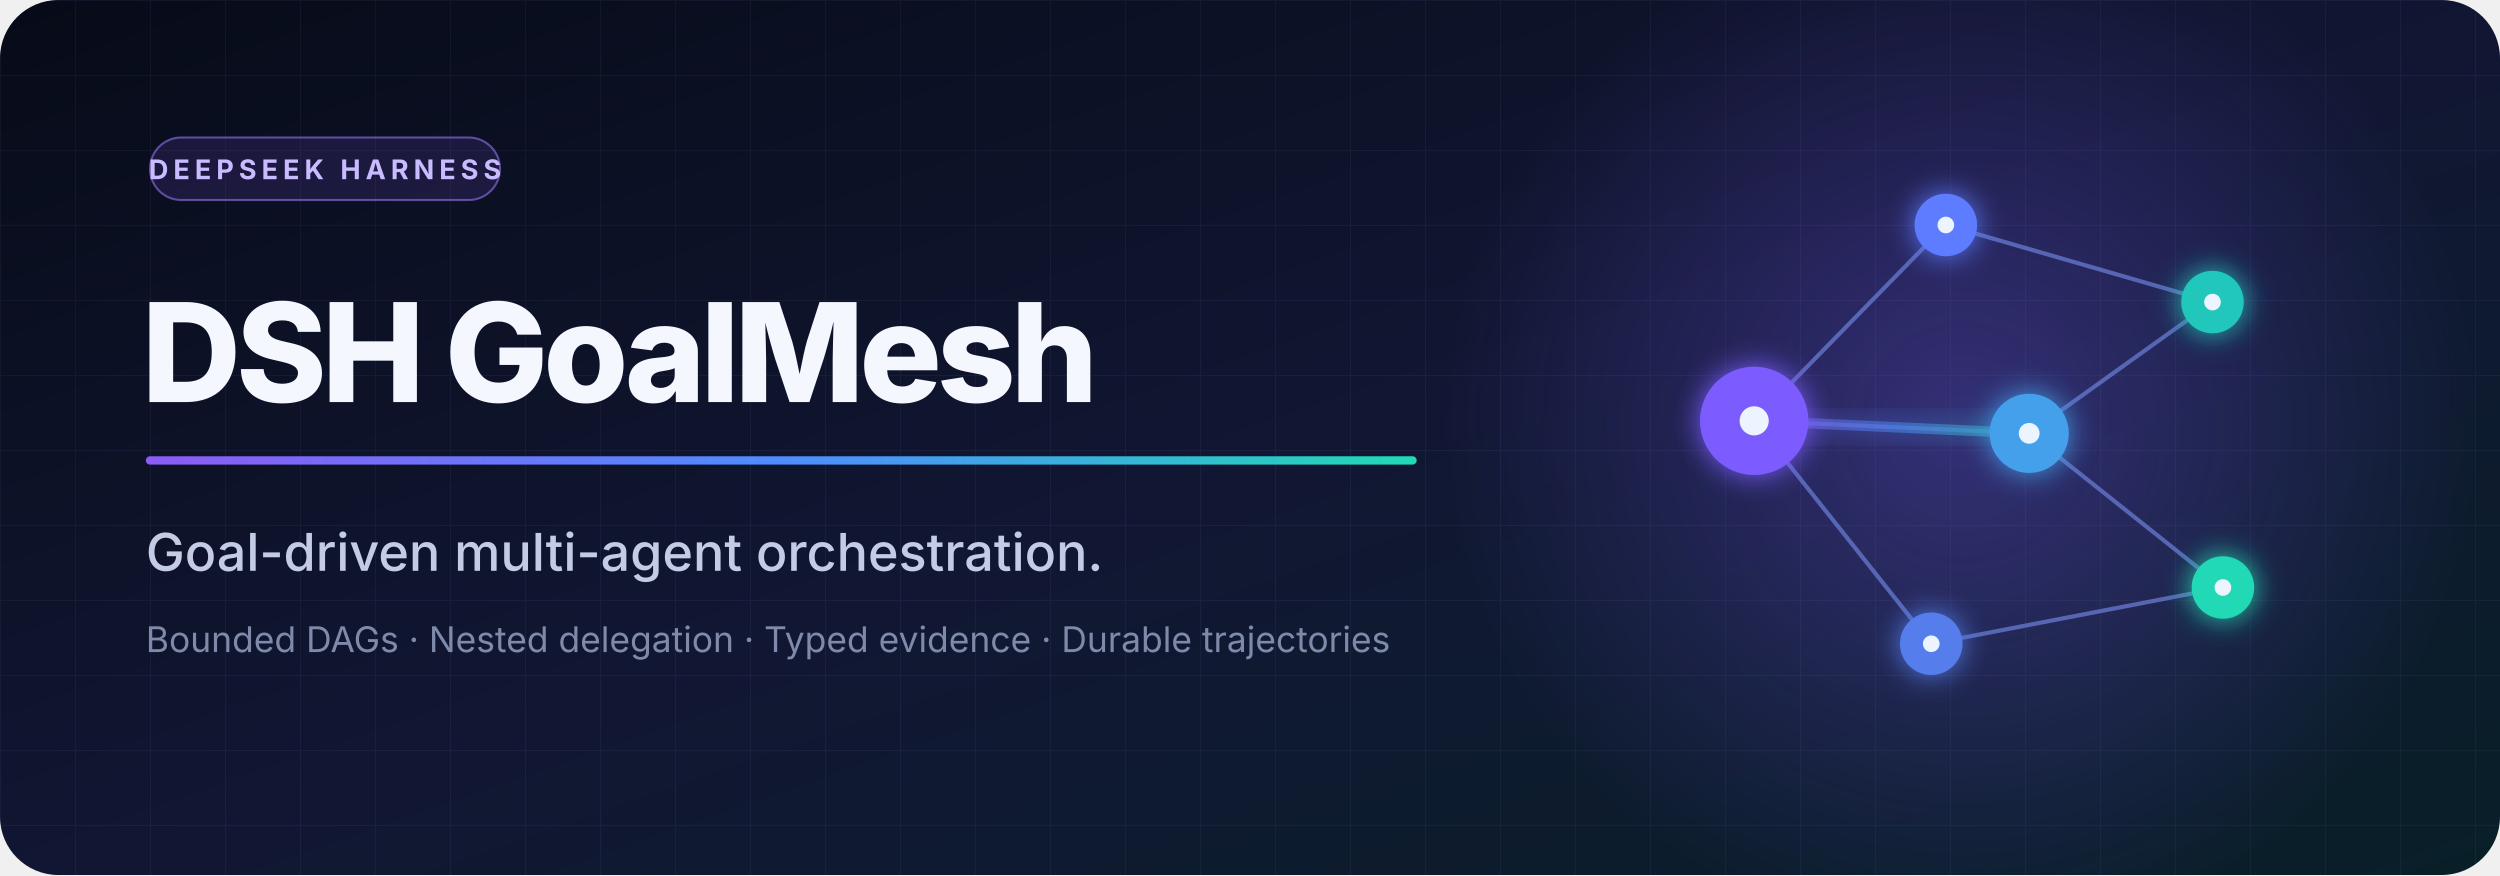
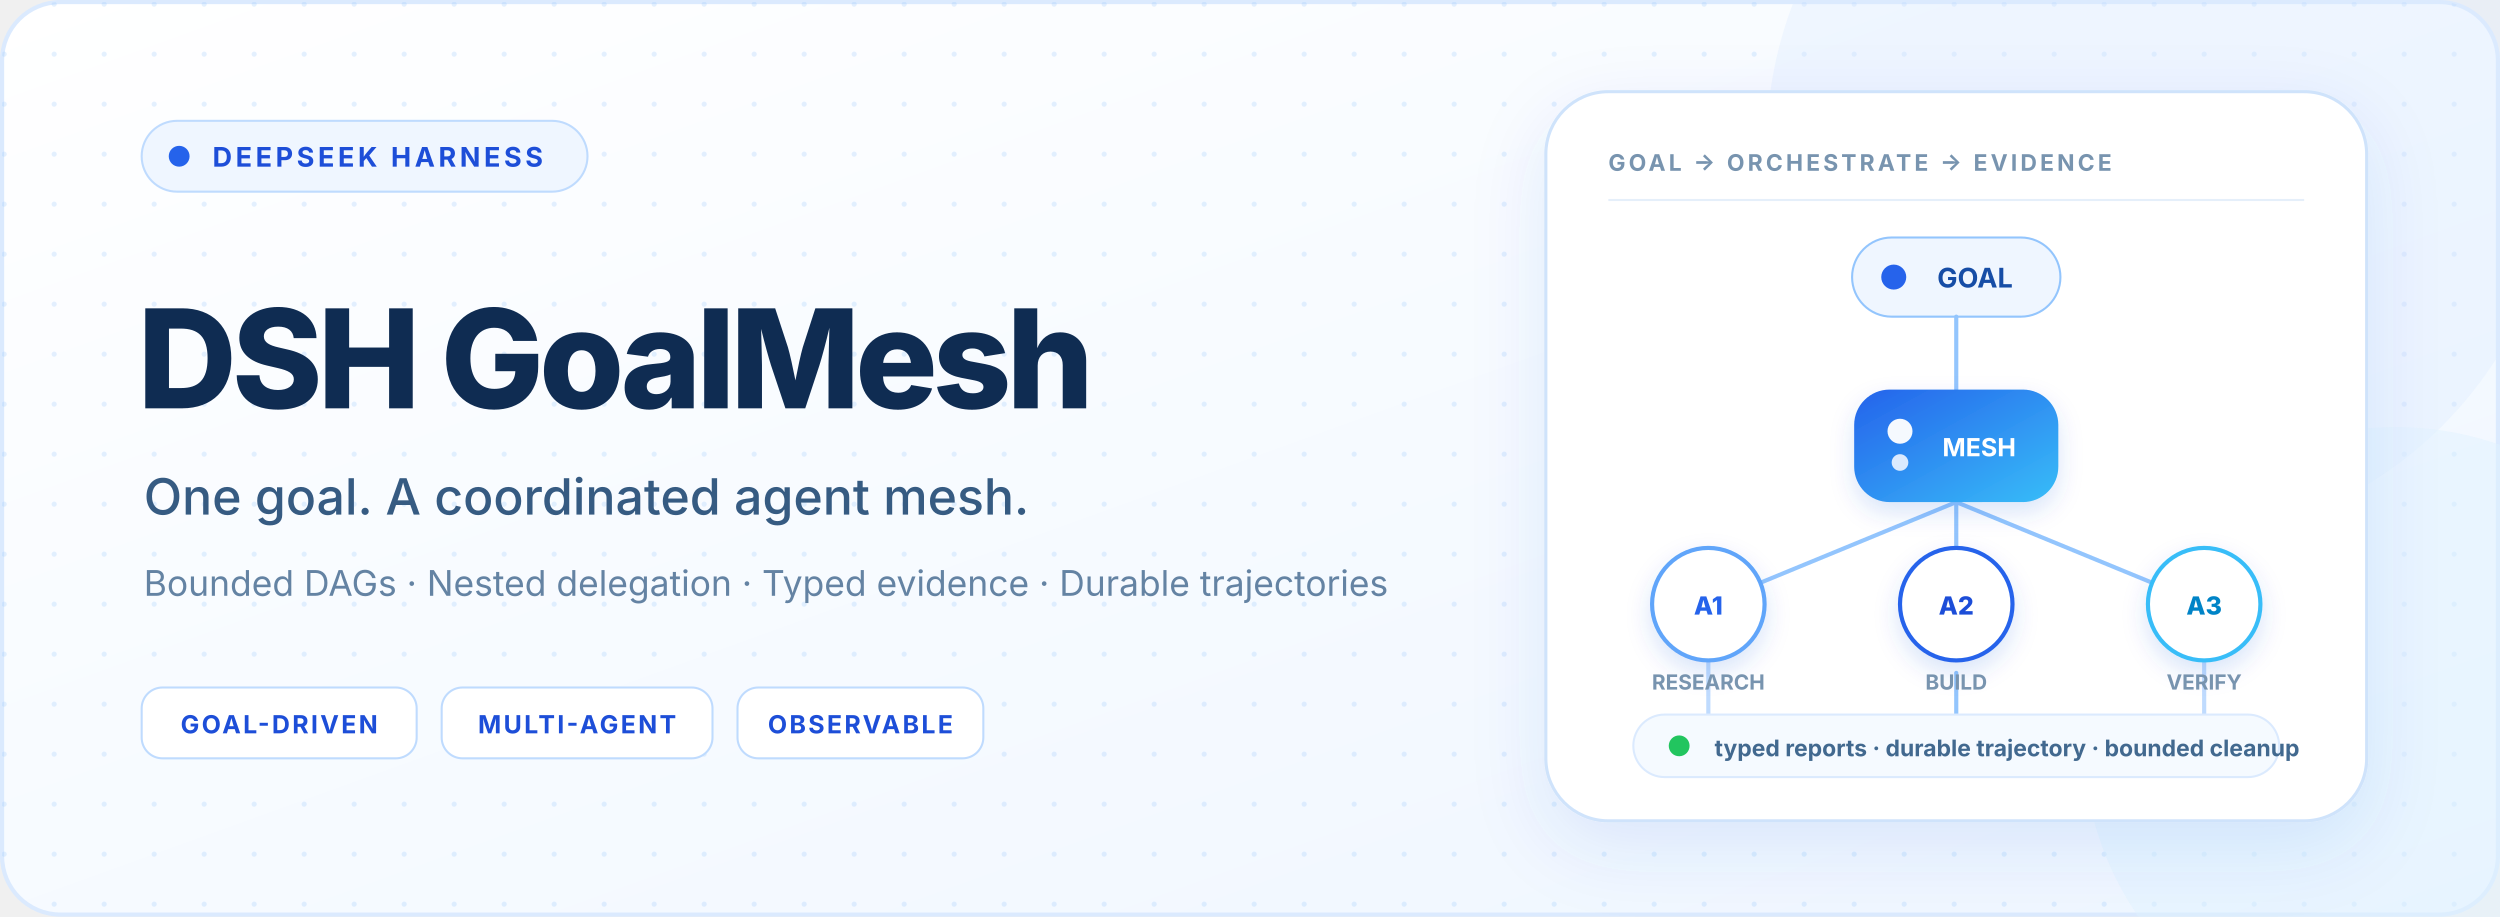
- <svg xmlns="http://www.w3.org/2000/svg" width="1200" height="420" viewBox="0 0 1200 420" role="img" aria-labelledby="title desc">
+ <svg xmlns="http://www.w3.org/2000/svg" width="1200" height="440" viewBox="0 0 1200 440" role="img" aria-labelledby="title desc">
  <defs>
-     <linearGradient id="bg" x1="0" y1="0" x2="1" y2="1">
-       <stop offset="0" stop-color="#070b18" />
-       <stop offset=".52" stop-color="#111733" />
-       <stop offset="1" stop-color="#091f28" />
+     <linearGradient id="paper" x1="0" y1="0" x2="1" y2="1">
+       <stop offset="0" stop-color="#ffffff" />
+       <stop offset="1" stop-color="#eef6ff" />
    </linearGradient>
-     <linearGradient id="accent" x1="0" y1="0" x2="1" y2="0">
-       <stop offset="0" stop-color="#8b5cf6" />
-       <stop offset=".5" stop-color="#4f8cff" />
-       <stop offset="1" stop-color="#20d9b5" />
+     <linearGradient id="blue" x1="0" y1="0" x2="1" y2="1">
+       <stop offset="0" stop-color="#2563eb" />
+       <stop offset="1" stop-color="#38bdf8" />
    </linearGradient>
-     <radialGradient id="halo">
-       <stop offset="0" stop-color="#7c5cff" stop-opacity=".34" />
-       <stop offset="1" stop-color="#7c5cff" stop-opacity="0" />
-     </radialGradient>
-     <filter id="glow" x="-100%" y="-100%" width="300%" height="300%">
-       <feGaussianBlur stdDeviation="7" result="blur" />
-       <feMerge>
-         <feMergeNode in="blur" />
-         <feMergeNode in="SourceGraphic" />
-       </feMerge>
+     <pattern id="dots" width="24" height="24" patternUnits="userSpaceOnUse">
+       <circle cx="2" cy="2" r="1.25" fill="#93c5fd" opacity=".32" />
+     </pattern>
+     <filter id="shadow" x="-20%" y="-20%" width="140%" height="160%">
+       <feDropShadow dx="0" dy="12" stdDeviation="18" flood-color="#1d4ed8" flood-opacity=".10" />
    </filter>
-     <pattern id="grid" width="36" height="36" patternUnits="userSpaceOnUse">
-       <path d="M36 0H0V36" fill="none" stroke="#b8c3ff" stroke-opacity=".055" />
-     </pattern>
+     <filter id="node-shadow" x="-60%" y="-60%" width="220%" height="220%">
+       <feDropShadow dx="0" dy="5" stdDeviation="6" flood-color="#1d4ed8" flood-opacity=".15" />
+     </filter>
  </defs>
-   <rect width="1200" height="420" rx="28" fill="url(#bg)" />
-   <rect width="1200" height="420" rx="28" fill="url(#grid)" />
-   <circle cx="942" cy="204" r="250" fill="url(#halo)" />
-   <path d="M0 419H1200" stroke="url(#accent)" stroke-width="2" opacity=".75" />
-   <g opacity=".8" stroke-linecap="round">
-     <path d="M842 202 934 108M842 202 974 208M842 202 927 309M934 108 1062 145M974 208 1062 145M974 208 1067 282M927 309 1067 282" stroke="#6376c9" stroke-width="2" />
-     <path d="M842 202 974 208" stroke="url(#accent)" stroke-width="5" opacity=".7" filter="url(#glow)" />
+   <rect x="1" y="1" width="1198" height="438" rx="28" fill="url(#paper)" stroke="#dbeafe" stroke-width="2" />
+   <path d="M1 28A27 27 0 0 1 28 1h1144a27 27 0 0 1 27 27v384a27 27 0 0 1-27 27H28A27 27 0 0 1 1 412Z" fill="url(#dots)" opacity=".75" />
+   <circle cx="1038" cy="70" r="190" fill="#dbeafe" opacity=".34" />
+   <circle cx="1150" cy="355" r="150" fill="#e0f2fe" opacity=".48" />
+   <g font-family="Inter, ui-sans-serif, system-ui, -apple-system, BlinkMacSystemFont, 'Segoe UI', sans-serif">
+     <g transform="translate(68 58)">
+       <rect width="214" height="34" rx="17" fill="#eff6ff" stroke="#bfdbfe" />
+       <circle cx="18" cy="17" r="5" fill="#2563eb" />
+       <text x="34" y="22" fill="#1d4ed8" font-size="13" font-weight="700" letter-spacing="1.7">DEEPSEEK HARNESS</text>
+     </g>
+     <text x="66" y="196" fill="#0f2c52" font-size="66" font-weight="760" letter-spacing="-2.4">DSH GoalMesh</text>
+     <text x="69" y="247" fill="#365b82" font-size="24" font-weight="520">One goal. A coordinated agent mesh.</text>
+     <text x="69" y="286" fill="#6483a3" font-size="17">Bounded DAGs · Nested delegation · Typed evidence · Durable trajectories</text>
+     <g transform="translate(68 330)" font-size="12" font-weight="700" letter-spacing="1.1">
+       <rect width="132" height="34" rx="10" fill="#ffffff" stroke="#bfdbfe" />
+       <text x="66" y="22" text-anchor="middle" fill="#1d4ed8">GOAL-DRIVEN</text>
+       <rect x="144" width="130" height="34" rx="10" fill="#ffffff" stroke="#bfdbfe" />
+       <text x="209" y="22" text-anchor="middle" fill="#1d4ed8">MULTI-AGENT</text>
+       <rect x="286" width="118" height="34" rx="10" fill="#ffffff" stroke="#bfdbfe" />
+       <text x="345" y="22" text-anchor="middle" fill="#1d4ed8">OBSERVABLE</text>
+     </g>
  </g>
-   <g filter="url(#glow)">
-     <circle cx="842" cy="202" r="26" fill="#7c5cff" />
-     <circle cx="934" cy="108" r="15" fill="#5d7cff" />
-     <circle cx="974" cy="208" r="19" fill="#45a0eb" />
-     <circle cx="927" cy="309" r="15" fill="#557deb" />
-     <circle cx="1062" cy="145" r="15" fill="#24c7bb" />
-     <circle cx="1067" cy="282" r="15" fill="#20d9b5" />
-   </g>
-   <g fill="#ecf4ff">
-     <circle cx="842" cy="202" r="7" />
-     <circle cx="934" cy="108" r="4" />
-     <circle cx="974" cy="208" r="5" />
-     <circle cx="927" cy="309" r="4" />
-     <circle cx="1062" cy="145" r="4" />
-     <circle cx="1067" cy="282" r="4" />
-   </g>
-   <g font-family="Inter,ui-sans-serif,system-ui,-apple-system,Segoe UI,sans-serif">
-     <rect x="72" y="66" width="168" height="30" rx="15" fill="#8b5cf6" fill-opacity=".14" stroke="#9c7cff" stroke-opacity=".55" />
-     <text x="156" y="86" fill="#c9bbff" font-size="13" font-weight="700" text-anchor="middle" letter-spacing="2.4">DEEPSEEK HARNESS</text>
-     <text x="68" y="193" fill="#f5f7ff" font-size="66" font-weight="760" letter-spacing="-2.4">DSH GoalMesh</text>
-     <rect x="70" y="219" width="610" height="4" rx="2" fill="url(#accent)" />
-     <text x="70" y="274" fill="#c4cce5" font-size="25" font-weight="500">Goal-driven multi-agent orchestration.</text>
-     <text x="70" y="313" fill="#7f8aab" font-size="17">Bounded DAGs · Nested delegation · Typed evidence · Durable trajectories</text>
+   <g transform="translate(742 44)" filter="url(#shadow)">
+     <rect width="394" height="350" rx="30" fill="#ffffff" stroke="#cfe3fb" stroke-width="1.5" />
+     <g font-family="Inter, ui-sans-serif, system-ui, sans-serif">
+       <text x="30" y="38" fill="#7894af" font-size="11" font-weight="750" letter-spacing="1.5">GOAL → ORCHESTRATE → EVIDENCE</text>
+       <line x1="30" y1="52" x2="364" y2="52" stroke="#e5effa" />
+       <g transform="translate(147 70)">
+         <rect width="100" height="38" rx="19" fill="#eff6ff" stroke="#93c5fd" />
+         <circle cx="20" cy="19" r="6" fill="#2563eb" />
+         <text x="59" y="24" text-anchor="middle" fill="#174ea6" font-size="13" font-weight="750">GOAL</text>
+       </g>
+       <path d="M197 108v35M197 197v32M197 197 78 246M197 197l119 49M197 279v20" fill="none" stroke="#93c5fd" stroke-width="2" stroke-linecap="round" />
+       <path d="M78 246v53M316 246v53" fill="none" stroke="#bfdbfe" stroke-width="2" stroke-linecap="round" />
+       <g transform="translate(148 143)" filter="url(#node-shadow)">
+         <rect width="98" height="54" rx="17" fill="url(#blue)" />
+         <circle cx="22" cy="20" r="6" fill="#ffffff" opacity=".95" />
+         <circle cx="22" cy="35" r="4" fill="#dbeafe" />
+         <text x="60" y="32" text-anchor="middle" fill="#ffffff" font-size="12" font-weight="750">MESH</text>
+       </g>
+       <g filter="url(#node-shadow)">
+         <circle cx="78" cy="246" r="27" fill="#ffffff" stroke="#60a5fa" stroke-width="2" />
+         <circle cx="197" cy="246" r="27" fill="#ffffff" stroke="#2563eb" stroke-width="2" />
+         <circle cx="316" cy="246" r="27" fill="#ffffff" stroke="#38bdf8" stroke-width="2" />
+         <text x="78" y="251" text-anchor="middle" fill="#2563eb" font-size="12" font-weight="800">A1</text>
+         <text x="197" y="251" text-anchor="middle" fill="#1d4ed8" font-size="12" font-weight="800">A2</text>
+         <text x="316" y="251" text-anchor="middle" fill="#0284c7" font-size="12" font-weight="800">A3</text>
+       </g>
+       <text x="78" y="287" text-anchor="middle" fill="#7894af" font-size="10" font-weight="650">RESEARCH</text>
+       <text x="197" y="287" text-anchor="middle" fill="#7894af" font-size="10" font-weight="650">BUILD</text>
+       <text x="316" y="287" text-anchor="middle" fill="#7894af" font-size="10" font-weight="650">VERIFY</text>
+       <g transform="translate(42 299)">
+         <rect width="310" height="30" rx="15" fill="#f5faff" stroke="#dbeafe" />
+         <circle cx="22" cy="15" r="5" fill="#22c55e" />
+         <text x="39" y="20" fill="#42698f" font-size="11" font-weight="650">typed reports · durable trajectory · bounded cleanup</text>
+       </g>
+     </g>
  </g>
</svg>
